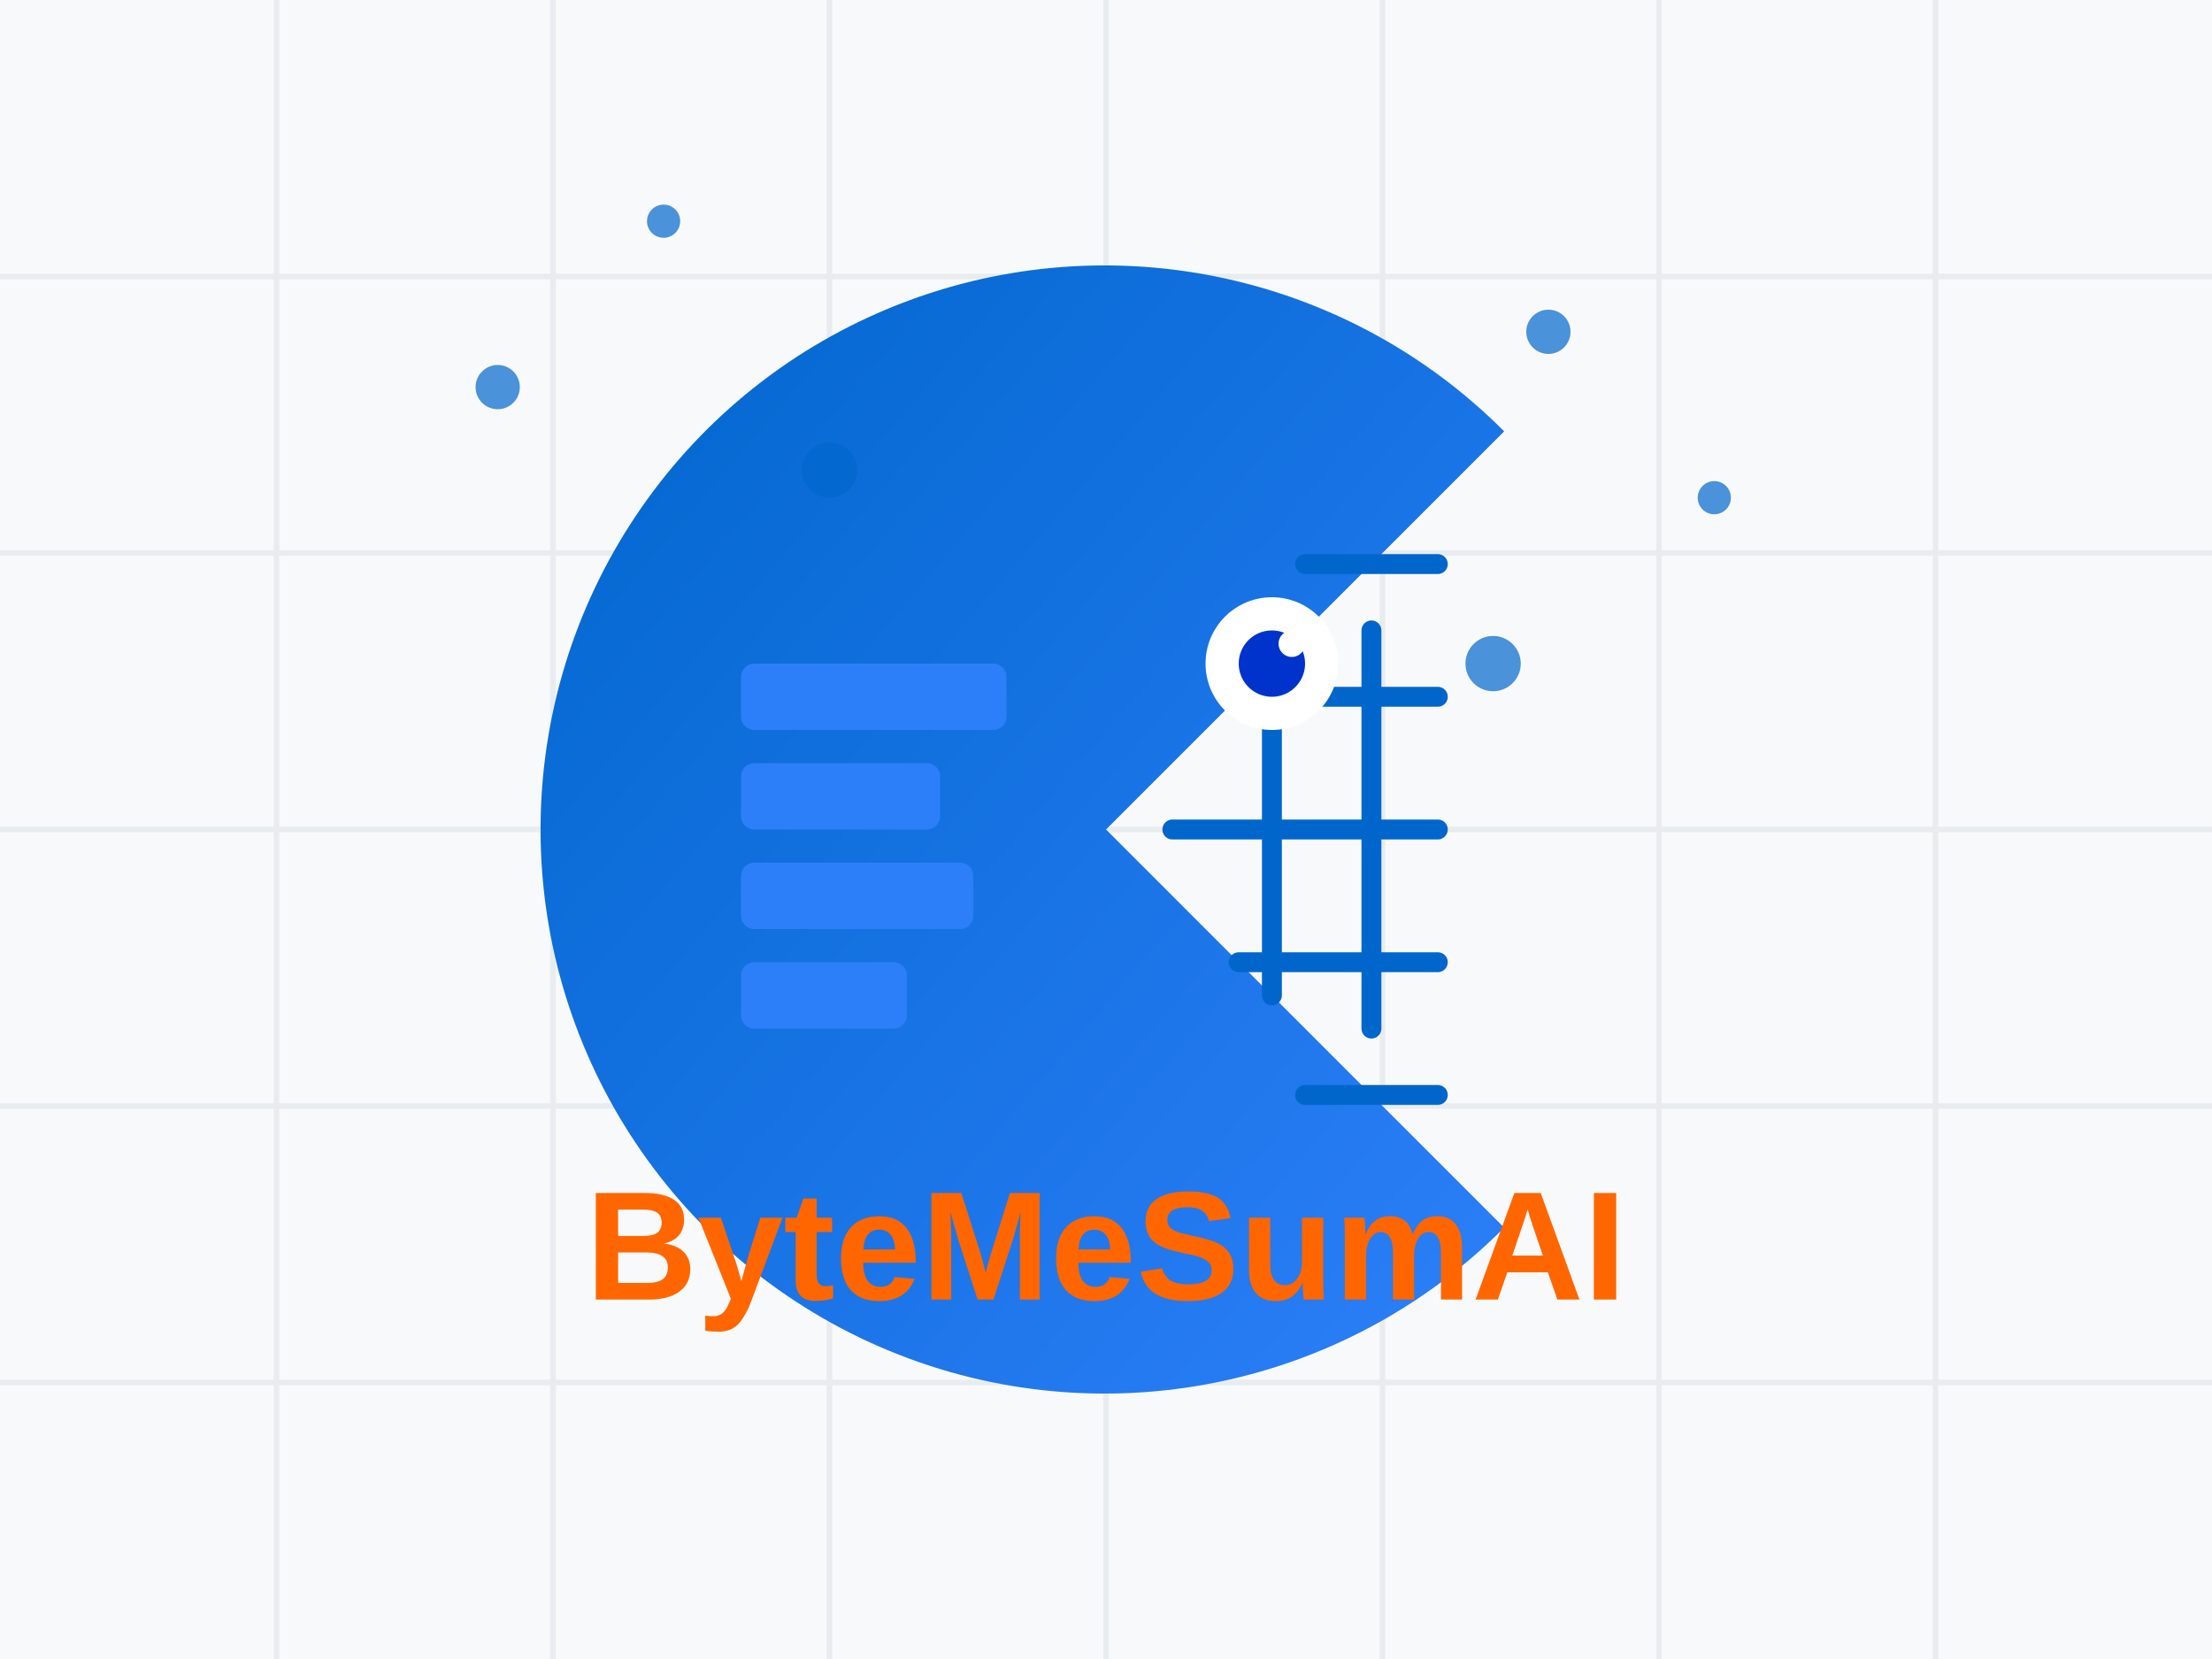
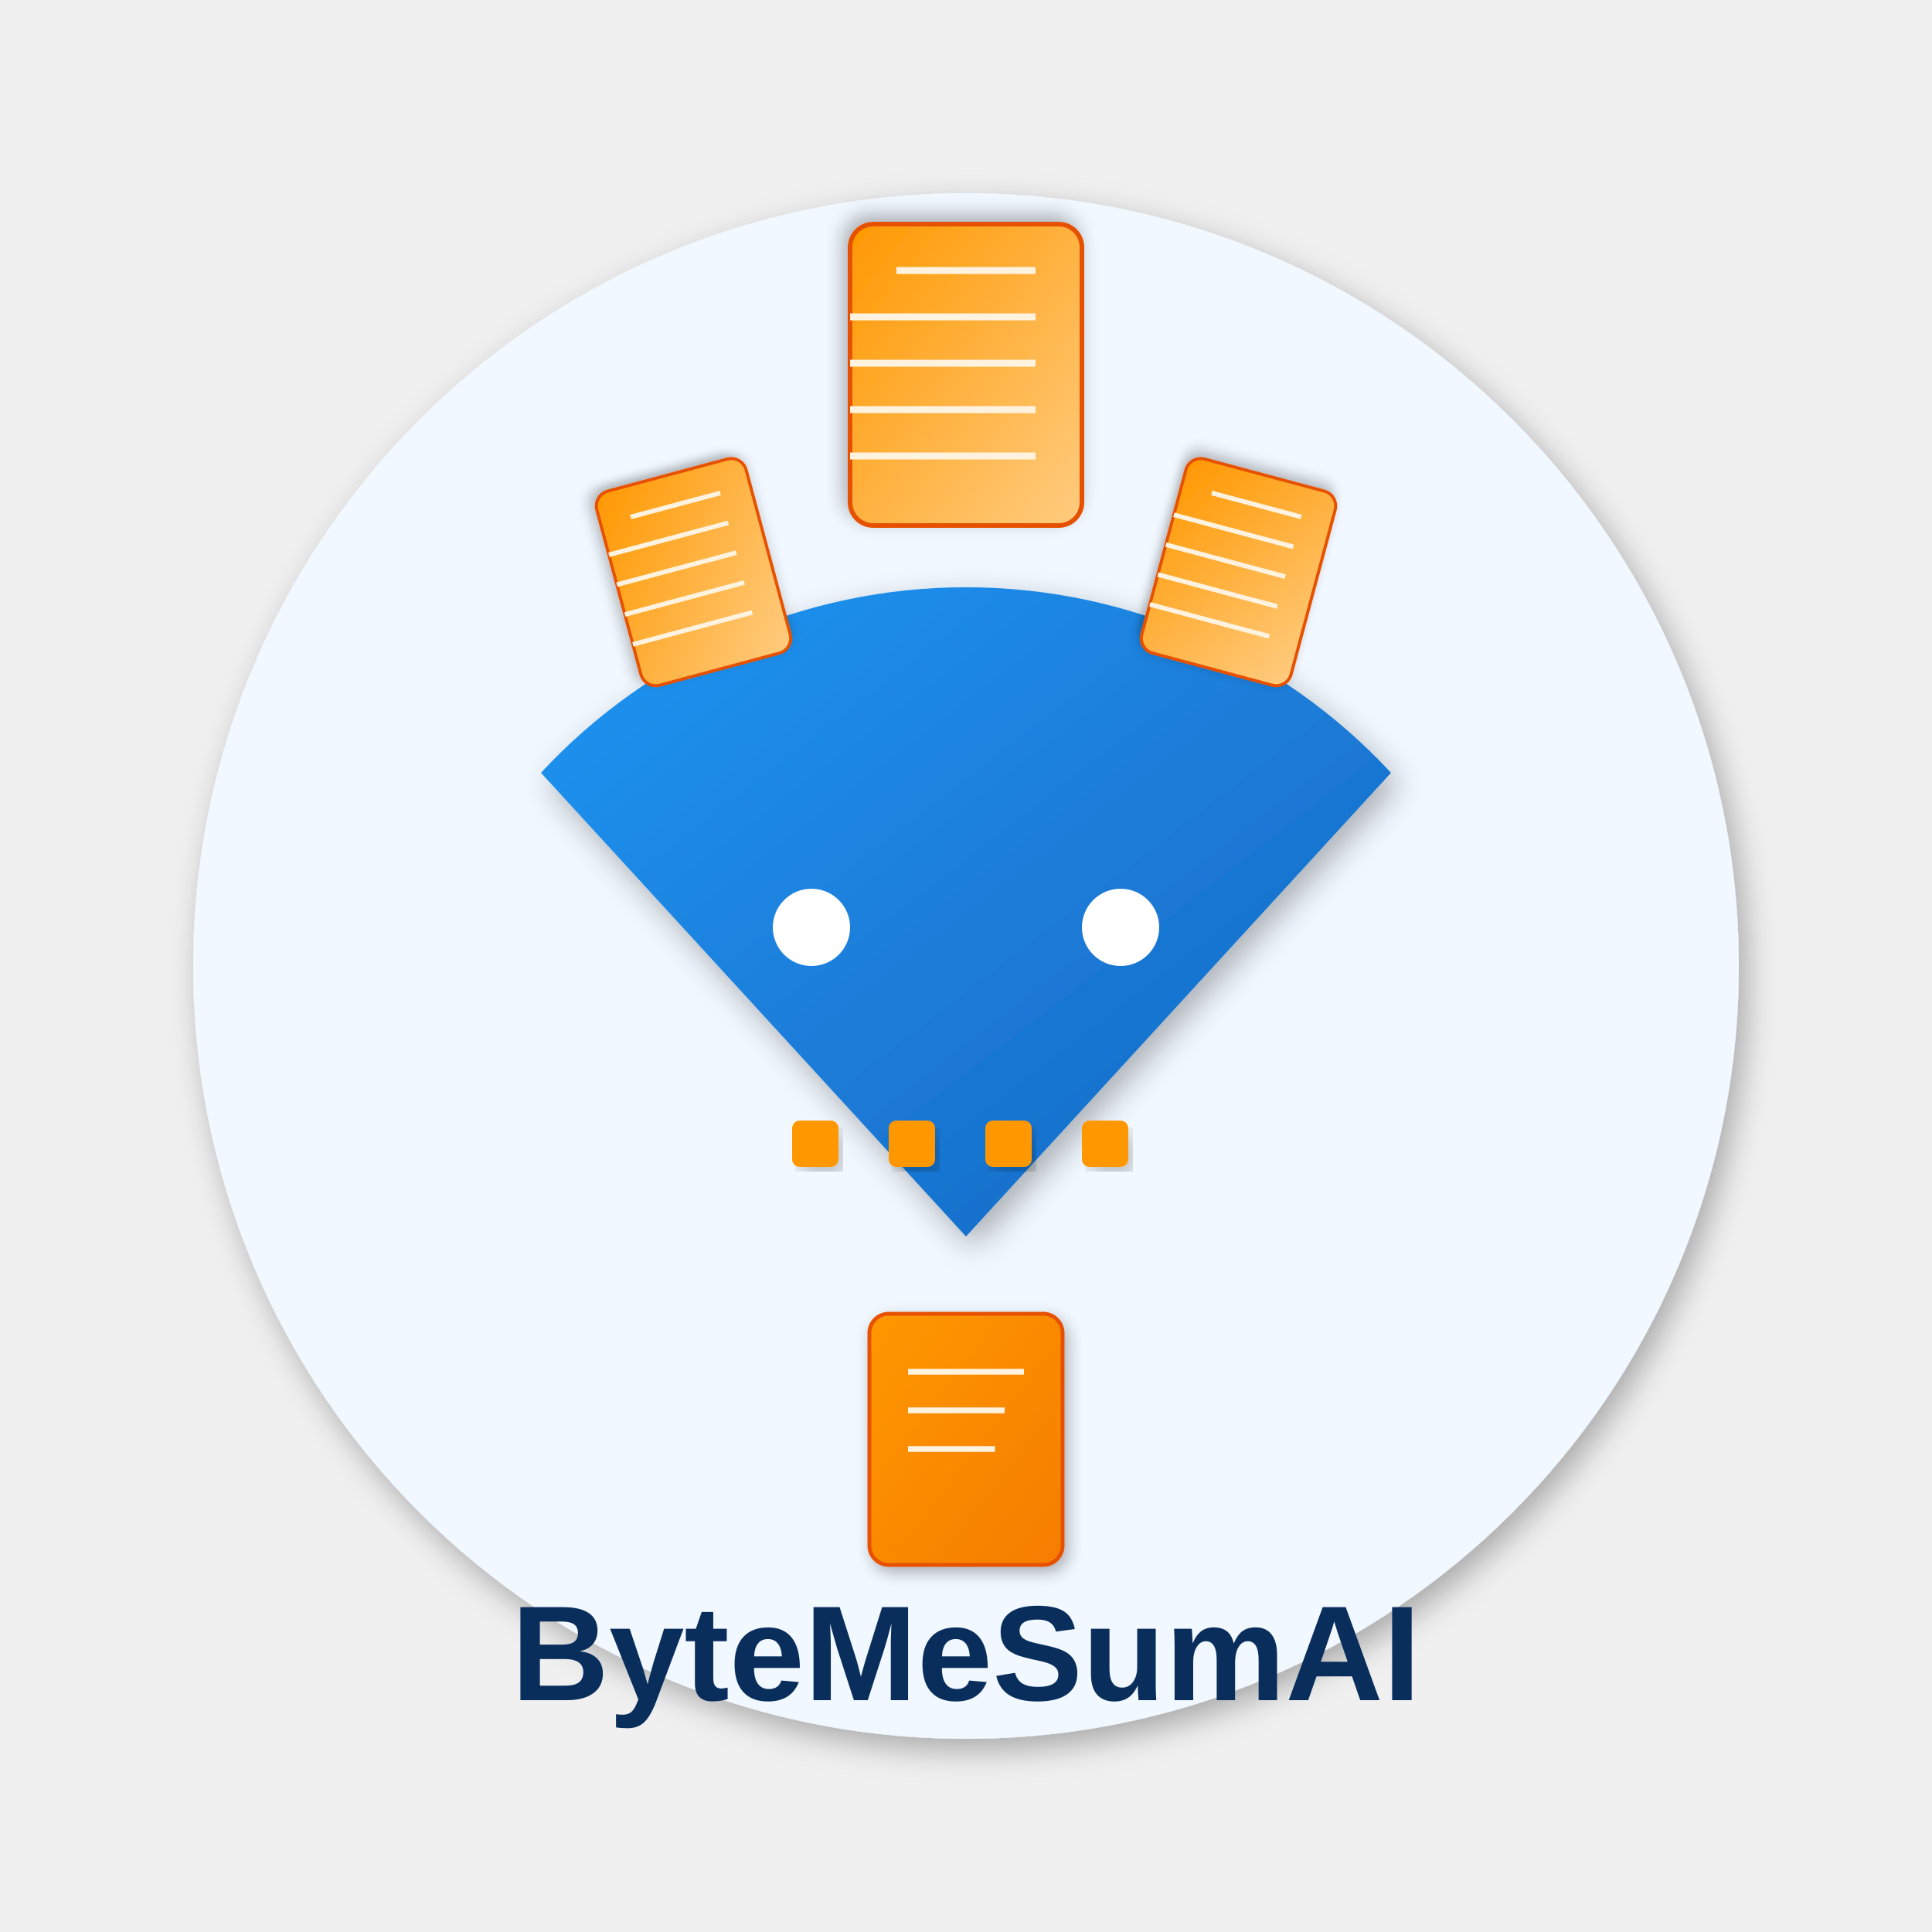
- <svg xmlns="http://www.w3.org/2000/svg" viewBox="0 0 400 300">
-   <rect width="400" height="300" fill="#f8f9fa" />
-   <path d="M0 50 L400 50 M0 100 L400 100 M0 150 L400 150 M0 200 L400 200 M0 250 L400 250 M50 0 L50 300 M100 0 L100 300 M150 0 L150 300 M200 0 L200 300 M250 0 L250 300 M300 0 L300 300 M350 0 L350 300" stroke="#e9ecef" stroke-width="1" />
-   <g transform="translate(200, 150) scale(1.2)">
-     <path d="M60 -60 A85 85 0 1 0 60 60 L0 0 Z" fill="url(#pacman-gradient)" />
-     <path d="M50 -40 L30 -40 M50 -20 L20 -20 M50 0 L10 0 M50 20 L20 20 M50 40 L30 40" stroke="#0066cc" stroke-width="3" stroke-linecap="round" />
-     <path d="M40 -30 L40 30 M25 -25 L25 25" stroke="#0066cc" stroke-width="3" stroke-linecap="round" />
-     <g transform="translate(-60, 0)">
-       <rect x="5" y="-25" width="40" height="10" rx="2" fill="#2d7ff9" />
-       <rect x="5" y="-10" width="30" height="10" rx="2" fill="#2d7ff9" />
-       <rect x="5" y="5" width="35" height="10" rx="2" fill="#2d7ff9" />
-       <rect x="5" y="20" width="25" height="10" rx="2" fill="#2d7ff9" />
-     </g>
-     <circle cx="25" cy="-25" r="10" fill="white" />
-     <circle cx="25" cy="-25" r="5" fill="#0033cc" />
-     <circle cx="28" cy="-28" r="2" fill="white" />
-   </g>
-   <g transform="translate(200, 235)">
-     <text text-anchor="middle" font-family="Arial, sans-serif" font-weight="bold" font-size="28" fill="#FF6600">
-       <tspan x="0" y="0">ByteMeSumAI</tspan>
-     </text>
-   </g>
-   <g fill="#0066cc" opacity="0.7">
-     <circle cx="90" cy="70" r="4" />
-     <circle cx="120" cy="40" r="3" />
-     <circle cx="150" cy="85" r="5" />
-     <circle cx="280" cy="60" r="4" />
-     <circle cx="310" cy="90" r="3" />
-     <circle cx="270" cy="120" r="5" />
-   </g>
+ <svg xmlns="http://www.w3.org/2000/svg" viewBox="0 0 500 500">
  <defs>
-     <linearGradient id="pacman-gradient" x1="0%" y1="0%" x2="100%" y2="100%">
-       <stop offset="0%" stop-color="#0066cc" />
-       <stop offset="100%" stop-color="#2d7ff9" />
+     <filter id="shadow" x="-10%" y="-10%" width="120%" height="120%">
+       <feDropShadow dx="2" dy="3" stdDeviation="4" flood-opacity="0.3" />
+     </filter>
+     <linearGradient id="pacmanGradient" x1="0%" y1="0%" x2="100%" y2="100%">
+       <stop offset="0%" stop-color="#2196F3" />
+       <stop offset="100%" stop-color="#1565C0" />
+     </linearGradient>
+     <linearGradient id="documentGradient" x1="0%" y1="0%" x2="100%" y2="100%">
+       <stop offset="0%" stop-color="#FFCC80" />
+       <stop offset="100%" stop-color="#FF9800" />
+     </linearGradient>
+     <linearGradient id="bytesGradient" x1="0%" y1="0%" x2="100%" y2="100%">
+       <stop offset="0%" stop-color="#FF9800" />
+       <stop offset="100%" stop-color="#F57C00" />
+     </linearGradient>
+     <linearGradient id="textGradient" x1="0%" y1="0%" x2="100%" y2="0%">
+       <stop offset="0%" stop-color="#1565C0" />
+       <stop offset="100%" stop-color="#FF9800" />
    </linearGradient>
  </defs>
+   <circle cx="250" cy="250" r="200" fill="#F1F8FF" filter="url(#shadow)" />
+   <path d="M250 320 L140 200 A150 150 0 0 1 360 200 Z" fill="url(#pacmanGradient)" filter="url(#shadow)" />
+   <circle cx="210" cy="240" r="10" fill="white" />
+   <circle cx="290" cy="240" r="10" fill="white" />
+   <g transform="translate(250, 100) rotate(180) scale(0.6)">
+     <rect x="-50" y="-60" width="100" height="130" rx="10" fill="url(#documentGradient)" stroke="#E65100" stroke-width="2" filter="url(#shadow)" />
+     <line x1="-30" y1="-30" x2="50" y2="-30" stroke="#FFF3E0" stroke-width="3" />
+     <line x1="-30" y1="-10" x2="50" y2="-10" stroke="#FFF3E0" stroke-width="3" />
+     <line x1="-30" y1="10" x2="50" y2="10" stroke="#FFF3E0" stroke-width="3" />
+     <line x1="-30" y1="30" x2="50" y2="30" stroke="#FFF3E0" stroke-width="3" />
+     <line x1="-30" y1="50" x2="30" y2="50" stroke="#FFF3E0" stroke-width="3" />
+   </g>
+   <g transform="translate(180, 150) rotate(165) scale(0.4)">
+     <rect x="-50" y="-60" width="100" height="130" rx="10" fill="url(#documentGradient)" stroke="#E65100" stroke-width="2" filter="url(#shadow)" />
+     <line x1="-30" y1="-30" x2="50" y2="-30" stroke="#FFF3E0" stroke-width="3" />
+     <line x1="-30" y1="-10" x2="50" y2="-10" stroke="#FFF3E0" stroke-width="3" />
+     <line x1="-30" y1="10" x2="50" y2="10" stroke="#FFF3E0" stroke-width="3" />
+     <line x1="-30" y1="30" x2="50" y2="30" stroke="#FFF3E0" stroke-width="3" />
+     <line x1="-30" y1="50" x2="30" y2="50" stroke="#FFF3E0" stroke-width="3" />
+   </g>
+   <g transform="translate(320, 150) rotate(195) scale(0.4)">
+     <rect x="-50" y="-60" width="100" height="130" rx="10" fill="url(#documentGradient)" stroke="#E65100" stroke-width="2" filter="url(#shadow)" />
+     <line x1="-30" y1="-30" x2="50" y2="-30" stroke="#FFF3E0" stroke-width="3" />
+     <line x1="-30" y1="-10" x2="50" y2="-10" stroke="#FFF3E0" stroke-width="3" />
+     <line x1="-30" y1="10" x2="50" y2="10" stroke="#FFF3E0" stroke-width="3" />
+     <line x1="-30" y1="30" x2="50" y2="30" stroke="#FFF3E0" stroke-width="3" />
+     <line x1="-30" y1="50" x2="30" y2="50" stroke="#FFF3E0" stroke-width="3" />
+   </g>
+   <rect x="230" y="290" width="12" height="12" rx="2" fill="#FF9800" filter="url(#shadow)" />
+   <rect x="255" y="290" width="12" height="12" rx="2" fill="#FF9800" filter="url(#shadow)" />
+   <rect x="280" y="290" width="12" height="12" rx="2" fill="#FF9800" filter="url(#shadow)" />
+   <rect x="205" y="290" width="12" height="12" rx="2" fill="#FF9800" filter="url(#shadow)" />
+   <g transform="translate(250, 370) rotate(0) scale(0.5)">
+     <rect x="-50" y="-60" width="100" height="130" rx="10" fill="url(#bytesGradient)" stroke="#E65100" stroke-width="2" filter="url(#shadow)" />
+     <line x1="-30" y1="-30" x2="30" y2="-30" stroke="#FFF3E0" stroke-width="3" />
+     <line x1="-30" y1="-10" x2="20" y2="-10" stroke="#FFF3E0" stroke-width="3" />
+     <line x1="-30" y1="10" x2="15" y2="10" stroke="#FFF3E0" stroke-width="3" />
+   </g>
+   <text x="250" y="440" font-family="Segoe UI, Arial, sans-serif" font-size="35" font-weight="bold" text-anchor="middle" fill="#0A2E5C">ByteMeSumAI</text>
</svg>
